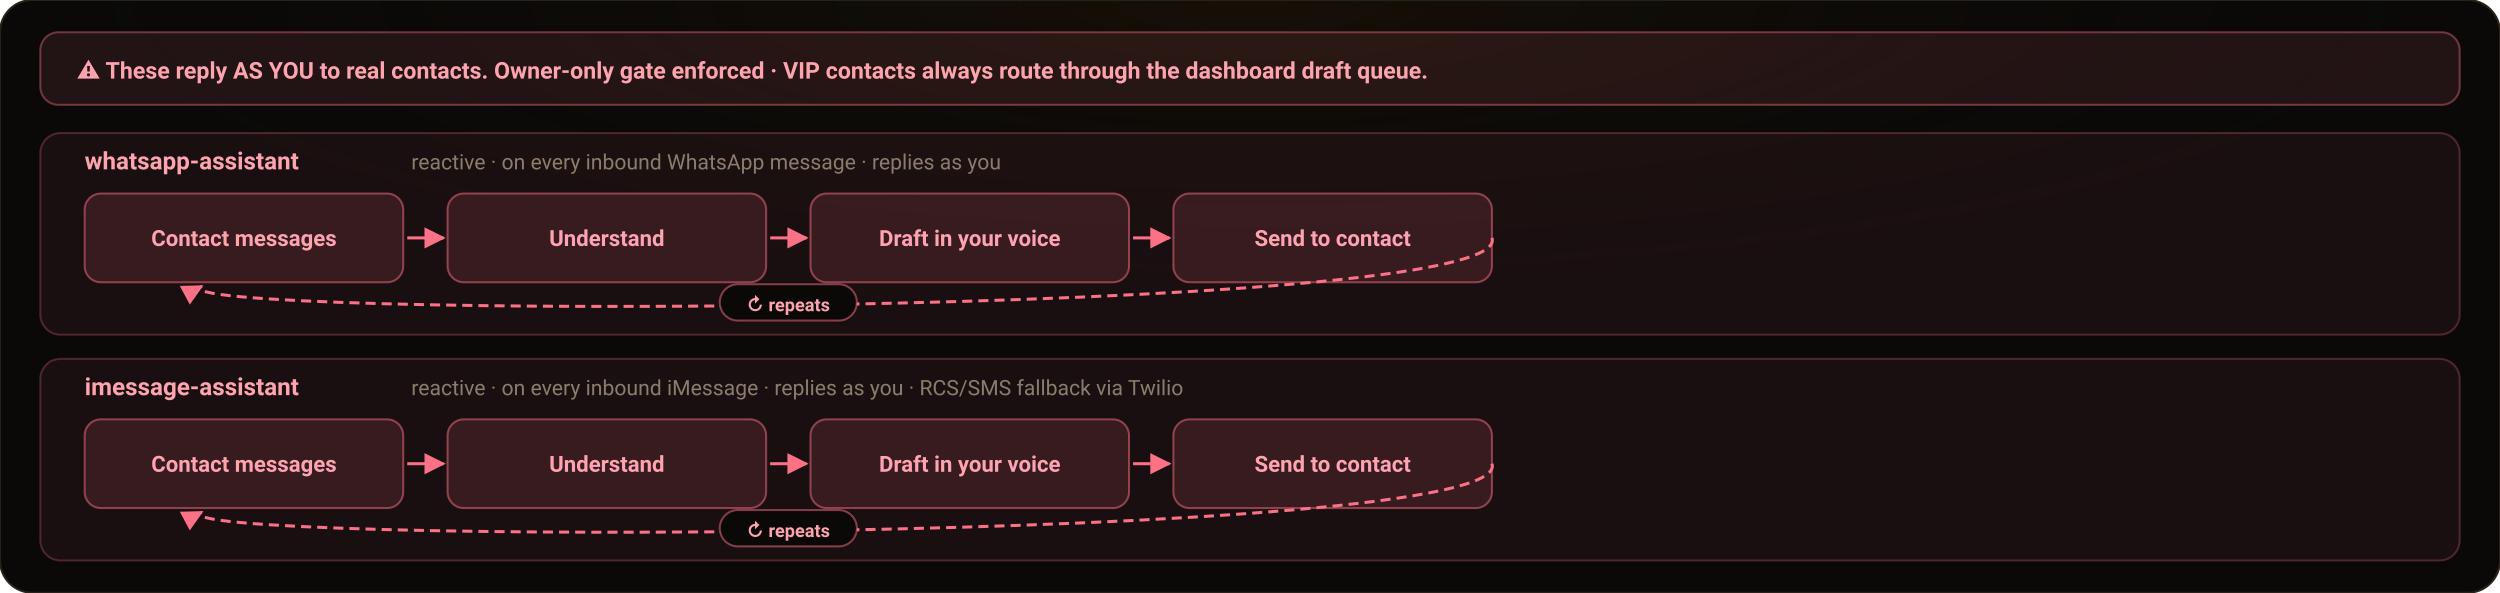
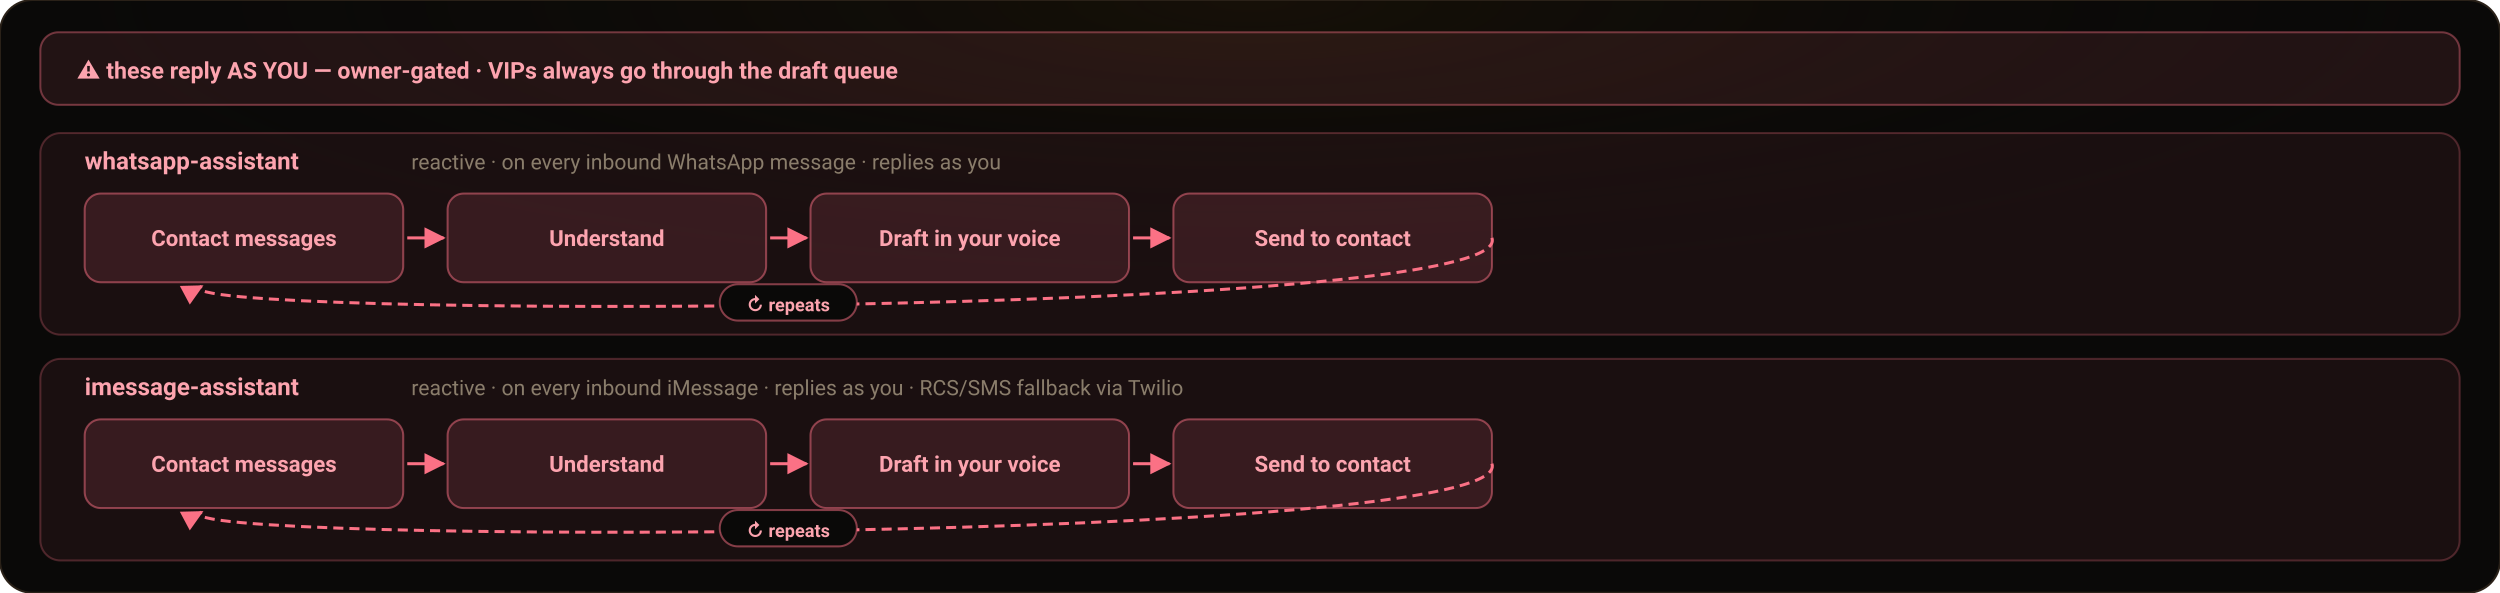
<svg xmlns="http://www.w3.org/2000/svg" width="1240" height="294" viewBox="0 0 1240 294" font-family="ui-sans-serif, system-ui, -apple-system, Segoe UI, Roboto, Helvetica, Arial, sans-serif" role="img" aria-label="Contact-facing agent loops — whatsapp-assistant and imessage-assistant. Both follow the same reactive loop: contact messages, understand, draft in your voice, send to contact, repeat. These reply AS YOU to real contacts; owner-only gate, VIP via dashboard draft queue.">
  <defs>
    <radialGradient id="lgv" cx="50%" cy="0%" r="90%">
      <stop offset="0%" stop-color="#201607" stop-opacity=".55" />
      <stop offset="55%" stop-color="#0a0908" stop-opacity="0" />
    </radialGradient>
    <filter id="lgg" x="-40%" y="-40%" width="180%" height="180%">
      <feGaussianBlur stdDeviation="6" result="b" />
      <feMerge>
        <feMergeNode in="b" />
        <feMergeNode in="SourceGraphic" />
      </feMerge>
    </filter>
    <marker id="mr" viewBox="0 0 10 10" refX="9" refY="5" markerWidth="7" markerHeight="7" orient="auto-start-reverse">
      <path d="M0 0 L10 5 L0 10 z" fill="#fb7185" />
    </marker>
  </defs>
  <rect width="1240" height="294" rx="16" fill="#0a0908" />
  <rect width="1240" height="294" rx="16" fill="url(#lgv)" />
  <rect width="1240" height="294" rx="16" fill="none" stroke="#2a2118" />
  <rect x="20" y="16" width="1200" height="36" rx="9" fill="#fb7185" fill-opacity="0.10" stroke="#fb7185" stroke-opacity="0.4" />
-   <text x="38" y="39" fill="#fda4af" font-size="11.5" font-weight="700">⚠ These reply AS YOU to real contacts. Owner-only gate enforced · VIP contacts always route through the dashboard draft queue.</text>
+   <text x="38" y="39" fill="#fda4af" font-size="11.5" font-weight="700">⚠ these reply AS YOU — owner-gated · VIPs always go through the draft queue</text>
  <rect x="20" y="66" width="1200" height="100" rx="10" fill="#fb7185" fill-opacity="0.07" stroke="#fb7185" stroke-opacity="0.26" />
  <text x="42" y="84" fill="#fda4af" font-size="12" font-weight="700">whatsapp-assistant</text>
  <text x="204" y="84" fill="#8a7d6b" font-size="10.5">reactive · on every inbound WhatsApp message · replies as you</text>
  <rect x="42" y="96" width="158" height="44" rx="8" fill="#fb7185" fill-opacity="0.13" stroke="#fb7185" stroke-opacity="0.5" />
  <text x="121" y="122" fill="#fda4af" font-size="11" font-weight="600" text-anchor="middle">Contact messages</text>
  <rect x="222" y="96" width="158" height="44" rx="8" fill="#fb7185" fill-opacity="0.13" stroke="#fb7185" stroke-opacity="0.5" />
  <text x="301" y="122" fill="#fda4af" font-size="11" font-weight="600" text-anchor="middle">Understand</text>
  <rect x="402" y="96" width="158" height="44" rx="8" fill="#fb7185" fill-opacity="0.13" stroke="#fb7185" stroke-opacity="0.5" />
  <text x="481" y="122" fill="#fda4af" font-size="11" font-weight="600" text-anchor="middle">Draft in your voice</text>
  <rect x="582" y="96" width="158" height="44" rx="8" fill="#fb7185" fill-opacity="0.13" stroke="#fb7185" stroke-opacity="0.5" />
  <text x="661" y="122" fill="#fda4af" font-size="11" font-weight="600" text-anchor="middle">Send to contact</text>
  <line x1="202" y1="118" x2="220" y2="118" stroke="#fb7185" stroke-width="1.5" marker-end="url(#mr)" />
  <line x1="382" y1="118" x2="400" y2="118" stroke="#fb7185" stroke-width="1.5" marker-end="url(#mr)" />
  <line x1="562" y1="118" x2="580" y2="118" stroke="#fb7185" stroke-width="1.5" marker-end="url(#mr)" />
  <path d="M 740 118 C 754 158, 70 158, 100 142" fill="none" stroke="#fb7185" stroke-width="1.5" stroke-dasharray="5,3" marker-end="url(#mr)" />
  <rect x="357" y="141" width="68" height="18" rx="9" fill="#0a0908" stroke="#fb7185" stroke-opacity="0.5" />
  <text x="391" y="151" fill="#fda4af" font-size="9" font-weight="700" text-anchor="middle" dominant-baseline="middle">↻ repeats</text>
  <rect x="20" y="178" width="1200" height="100" rx="10" fill="#fb7185" fill-opacity="0.07" stroke="#fb7185" stroke-opacity="0.26" />
  <text x="42" y="196" fill="#fda4af" font-size="12" font-weight="700">imessage-assistant</text>
  <text x="204" y="196" fill="#8a7d6b" font-size="10.5">reactive · on every inbound iMessage · replies as you · RCS/SMS fallback via Twilio</text>
  <rect x="42" y="208" width="158" height="44" rx="8" fill="#fb7185" fill-opacity="0.13" stroke="#fb7185" stroke-opacity="0.5" />
  <text x="121" y="234" fill="#fda4af" font-size="11" font-weight="600" text-anchor="middle">Contact messages</text>
  <rect x="222" y="208" width="158" height="44" rx="8" fill="#fb7185" fill-opacity="0.13" stroke="#fb7185" stroke-opacity="0.5" />
  <text x="301" y="234" fill="#fda4af" font-size="11" font-weight="600" text-anchor="middle">Understand</text>
  <rect x="402" y="208" width="158" height="44" rx="8" fill="#fb7185" fill-opacity="0.13" stroke="#fb7185" stroke-opacity="0.5" />
  <text x="481" y="234" fill="#fda4af" font-size="11" font-weight="600" text-anchor="middle">Draft in your voice</text>
  <rect x="582" y="208" width="158" height="44" rx="8" fill="#fb7185" fill-opacity="0.13" stroke="#fb7185" stroke-opacity="0.5" />
  <text x="661" y="234" fill="#fda4af" font-size="11" font-weight="600" text-anchor="middle">Send to contact</text>
  <line x1="202" y1="230" x2="220" y2="230" stroke="#fb7185" stroke-width="1.5" marker-end="url(#mr)" />
  <line x1="382" y1="230" x2="400" y2="230" stroke="#fb7185" stroke-width="1.5" marker-end="url(#mr)" />
  <line x1="562" y1="230" x2="580" y2="230" stroke="#fb7185" stroke-width="1.5" marker-end="url(#mr)" />
  <path d="M 740 230 C 754 270, 70 270, 100 254" fill="none" stroke="#fb7185" stroke-width="1.5" stroke-dasharray="5,3" marker-end="url(#mr)" />
  <rect x="357" y="253" width="68" height="18" rx="9" fill="#0a0908" stroke="#fb7185" stroke-opacity="0.5" />
  <text x="391" y="263" fill="#fda4af" font-size="9" font-weight="700" text-anchor="middle" dominant-baseline="middle">↻ repeats</text>
</svg>
